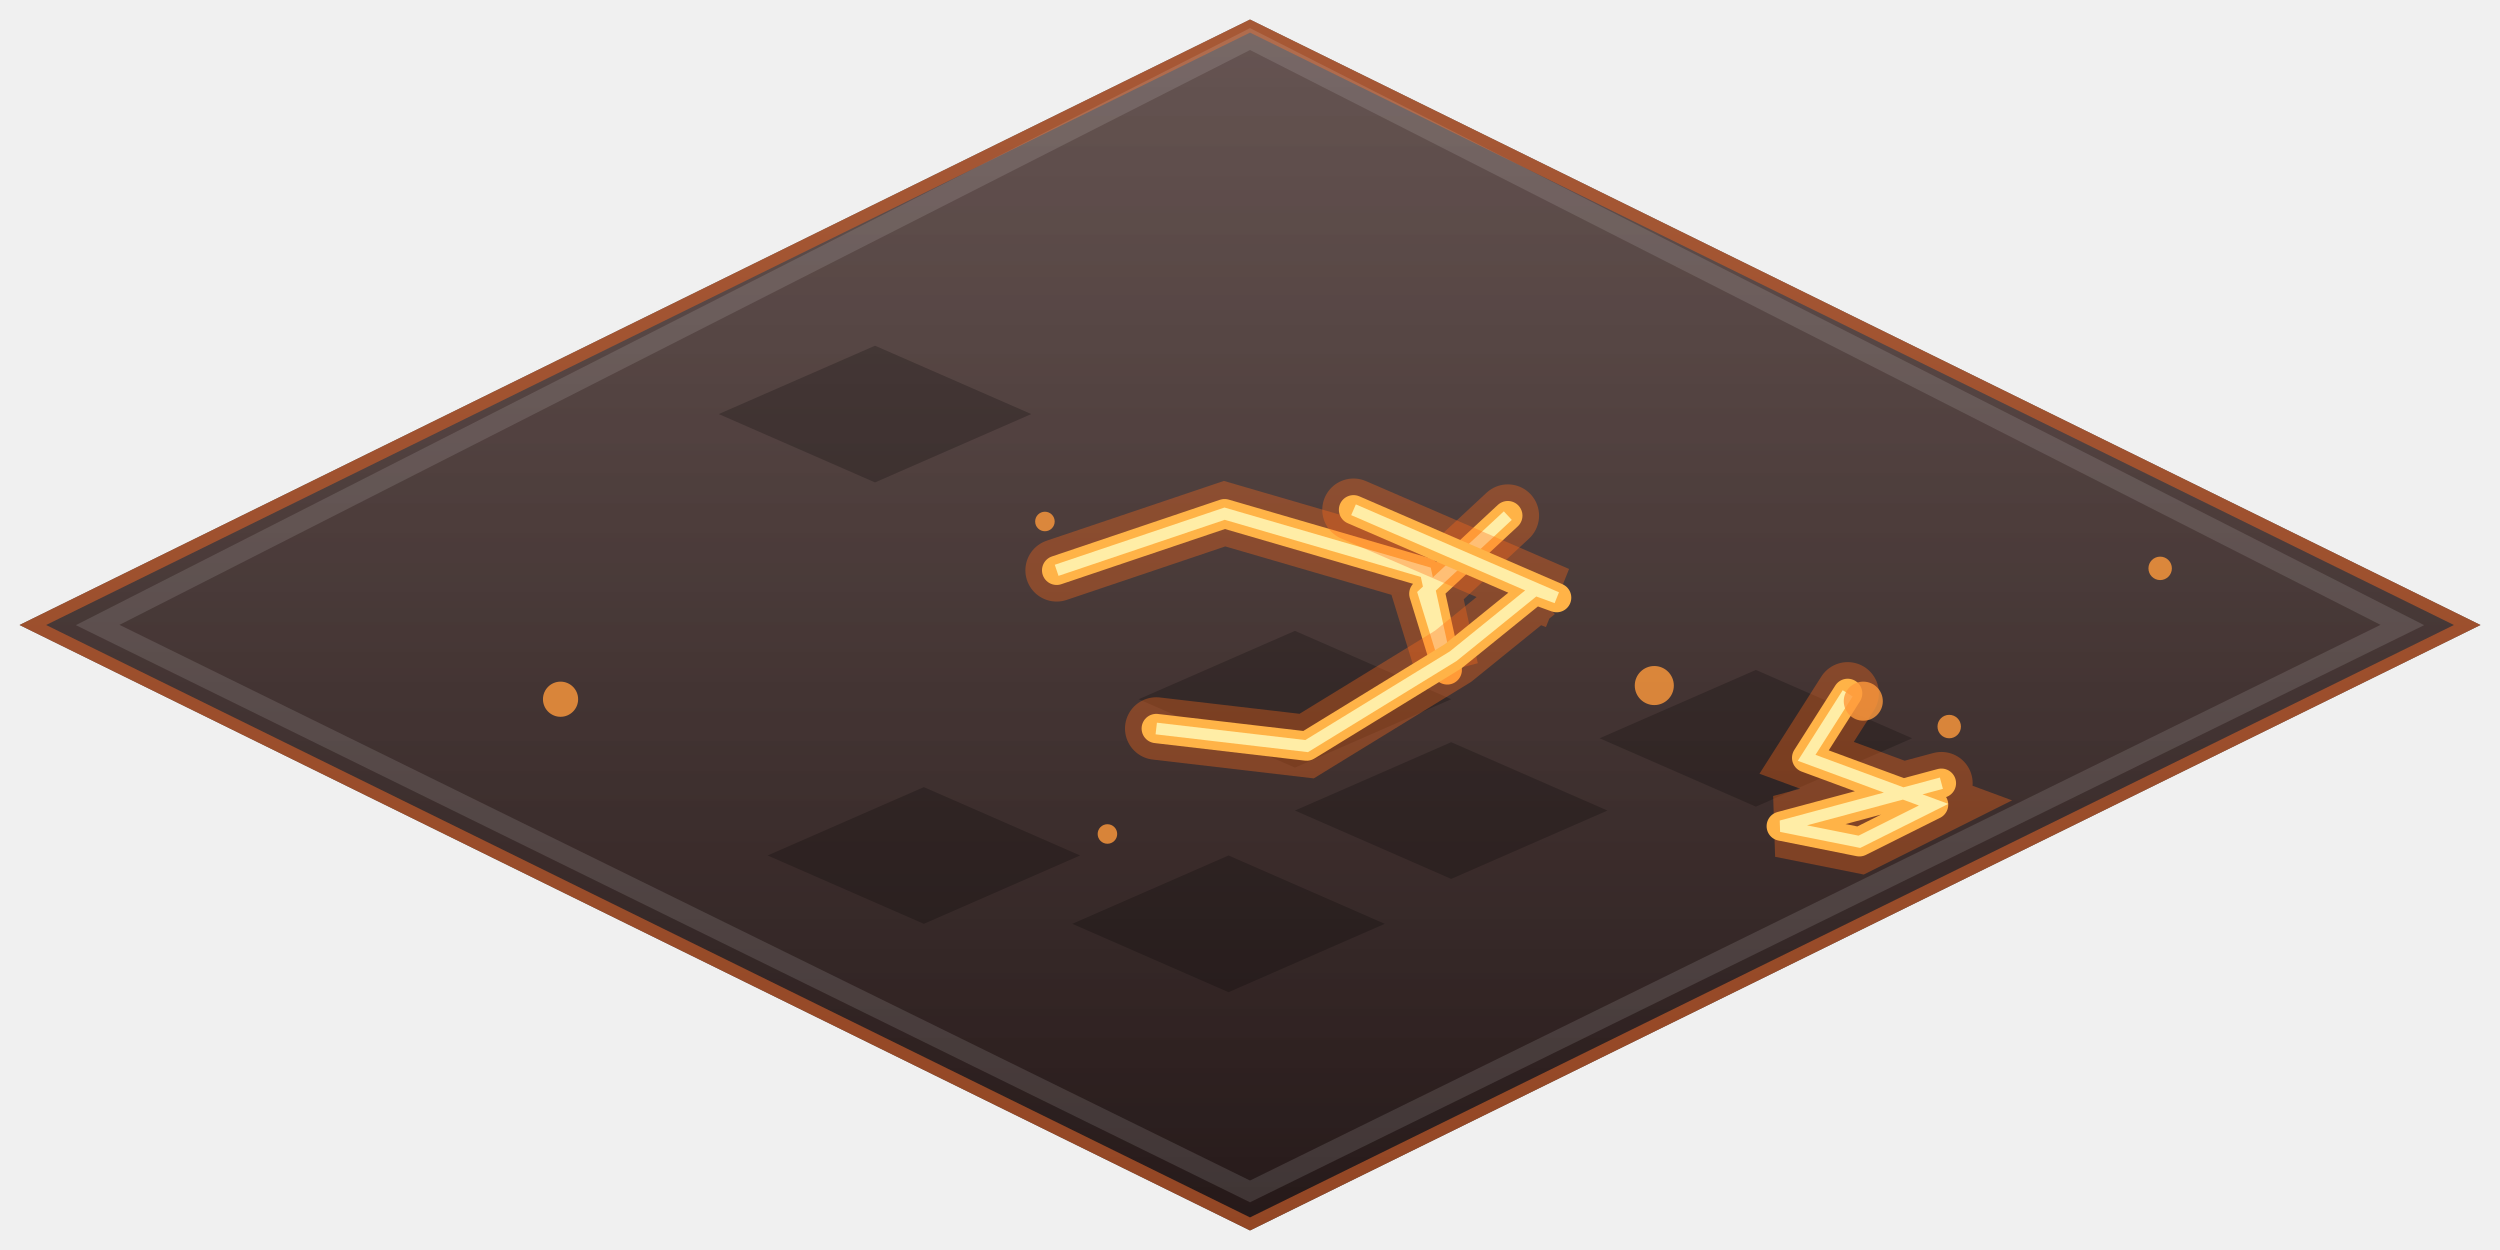
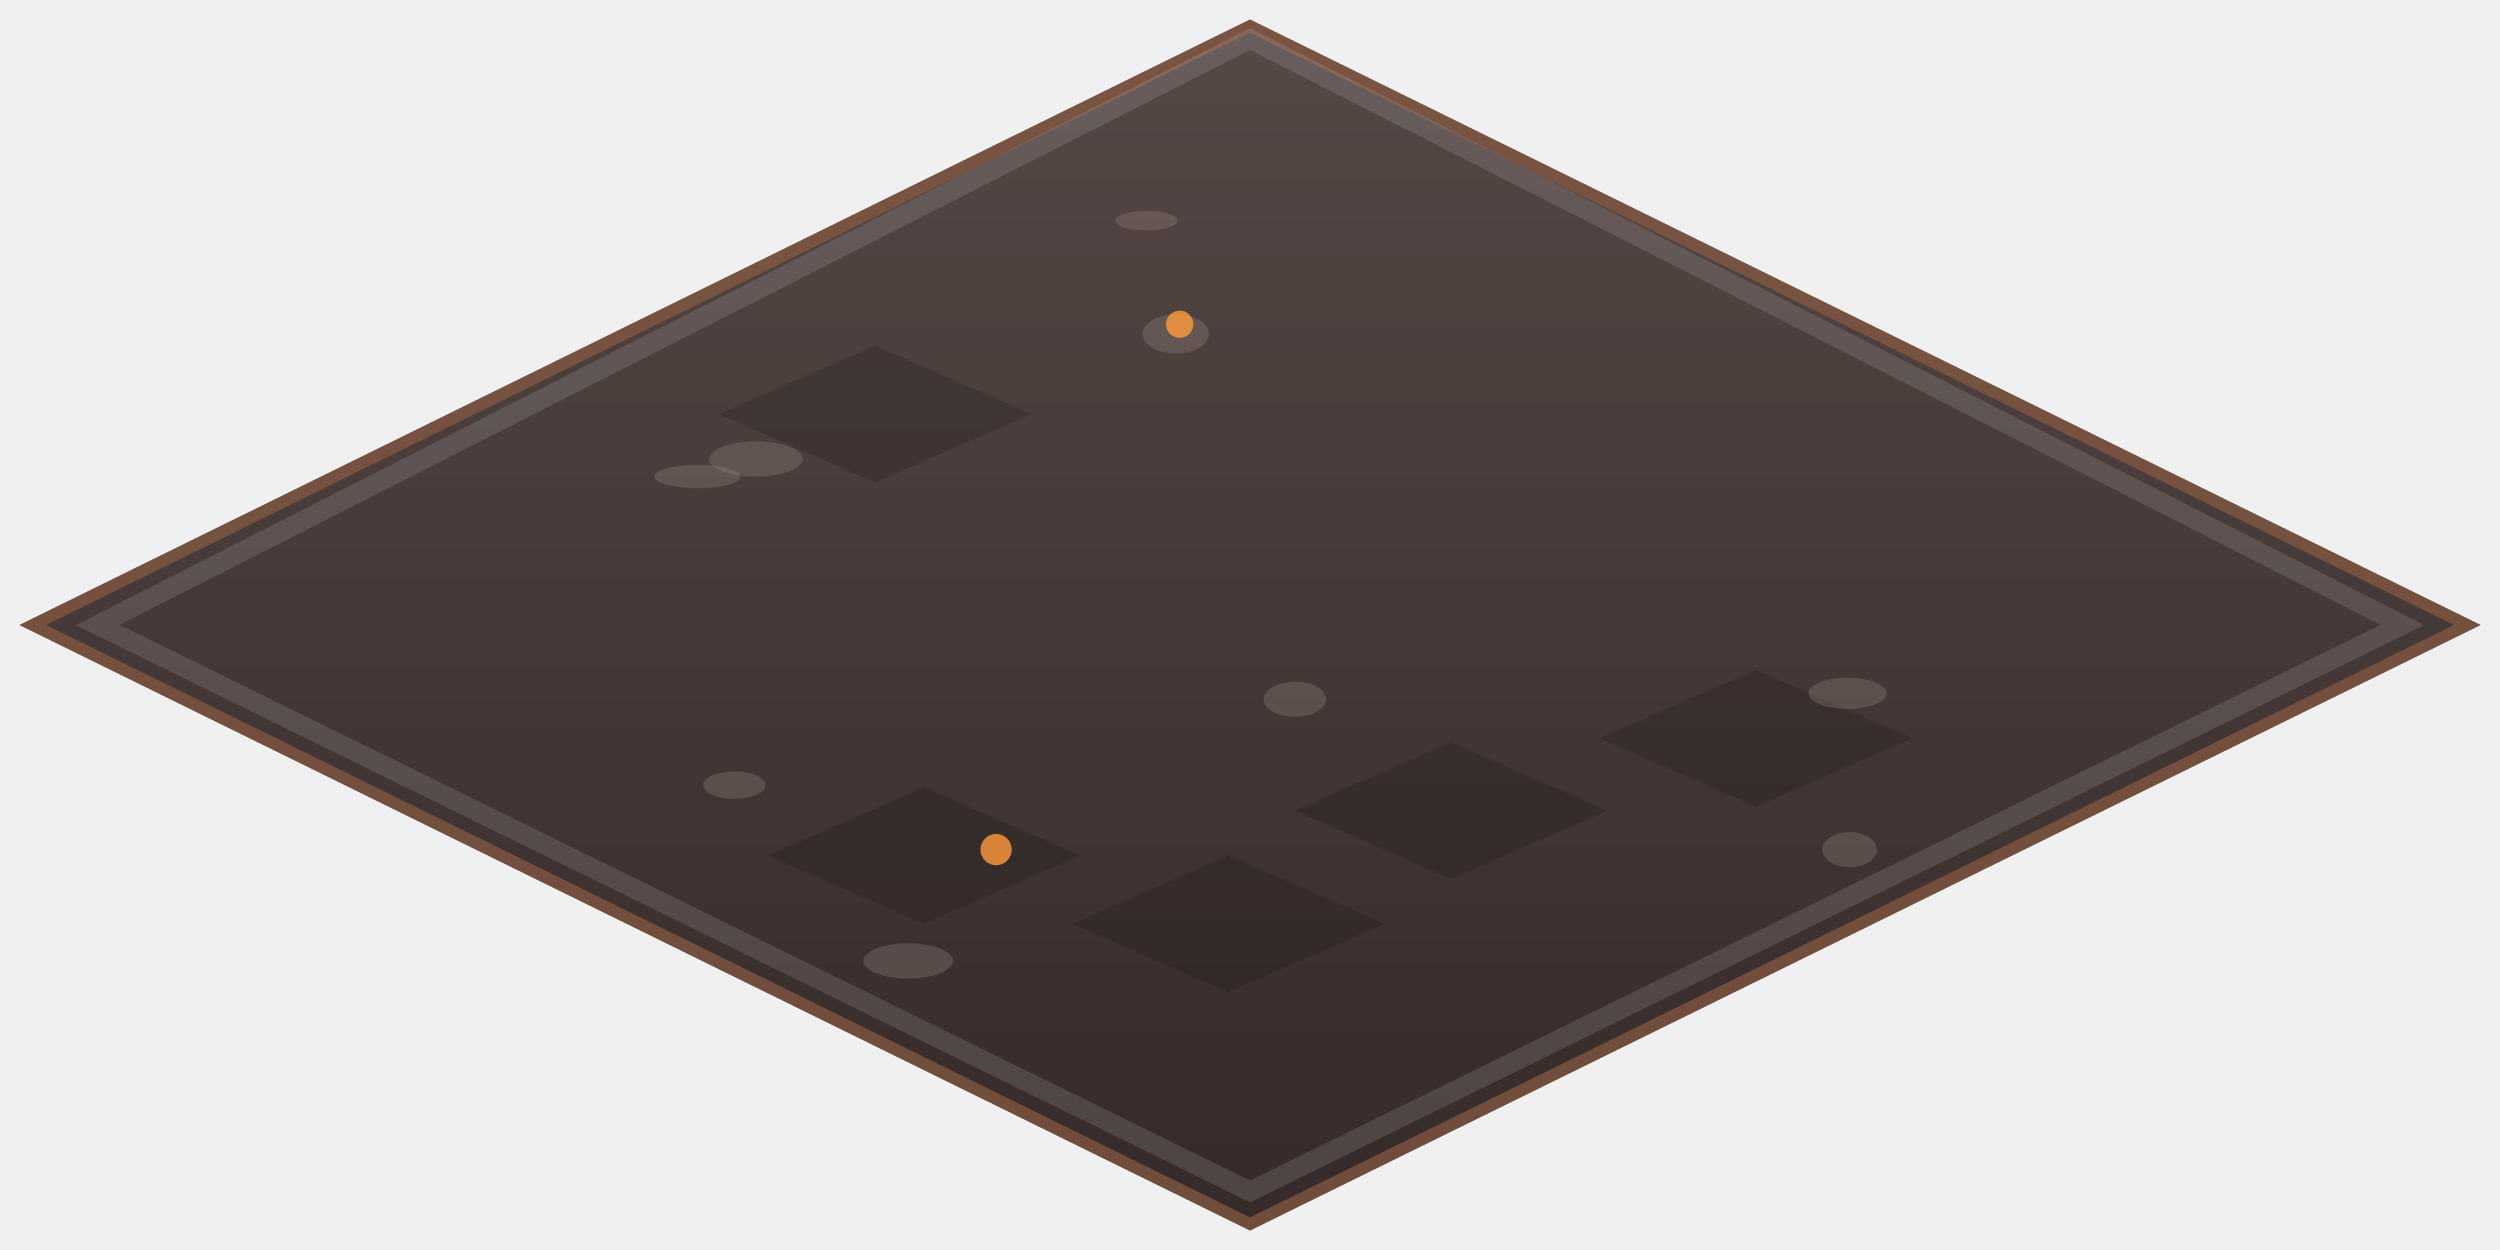
<svg xmlns="http://www.w3.org/2000/svg" width="128" height="64" viewBox="0 0 128 64">
  <defs>
    <clipPath id="d">
      <path d="M64 1 127 32 64 63 1 32Z" />
    </clipPath>
    <linearGradient id="g" x1="0" y1="0" x2="0" y2="1">
-       <stop stop-color="#4a3532" />
-       <stop offset="1" stop-color="#241818" />
+       <stop stop-color="#463835" />
+       <stop offset="1" stop-color="#352a29" />
    </linearGradient>
    <linearGradient id="lit" x1="0" y1="0" x2="0" y2="1">
-       <stop stop-color="#ffffff" stop-opacity=".16" />
+       <stop stop-color="#ffffff" stop-opacity=".08" />
      <stop offset="1" stop-color="#ffffff" stop-opacity="0" />
    </linearGradient>
    <radialGradient id="gl" cx="0.5" cy="0.5" r="0.5">
      <stop stop-color="#ff7a2a" stop-opacity=".35" />
      <stop offset="1" stop-color="#ff7a2a" stop-opacity="0" />
    </radialGradient>
  </defs>
  <g clip-path="url(#d)">
    <rect width="128" height="64" fill="url(#g)" />
    <path d="M0 32 64 1 128 32 64 63Z" fill="url(#lit)" />
-     <path d="M54.9 47.3 l8 -3.5 8 3.5 -8 3.5Z" fill="#000" opacity=".22" />
-     <path d="M66.3 41.5 l8 -3.5 8 3.5 -8 3.5Z" fill="#000" opacity=".22" />
-     <path d="M39.3 43.8 l8 -3.5 8 3.5 -8 3.5Z" fill="#000" opacity=".22" />
-     <path d="M36.8 21.2 l8 -3.5 8 3.5 -8 3.5Z" fill="#000" opacity=".22" />
-     <path d="M81.9 37.8 l8 -3.5 8 3.5 -8 3.5Z" fill="#000" opacity=".22" />
-     <path d="M58.3 35.8 l8 -3.5 8 3.5 -8 3.5Z" fill="#000" opacity=".22" />
-     <path d="M94.6 35.5 L92.5 38.8 L99.0 41.2 L95.2 43.1 L91.2 42.3 L99.4 40.1" stroke="#ff6a1a" stroke-width="3.2" fill="none" opacity=".35" stroke-linecap="round" />
-     <path d="M94.6 35.5 L92.5 38.8 L99.0 41.2 L95.2 43.1 L91.2 42.3 L99.4 40.1" stroke="#ffb347" stroke-width="1.5" fill="none" stroke-linecap="round" stroke-linejoin="round" />
-     <path d="M94.6 35.5 L92.5 38.8 L99.0 41.2 L95.2 43.1 L91.2 42.3 L99.4 40.1" stroke="#fff3b0" stroke-width=".6" fill="none" opacity=".9" />
-     <path d="M54.1 29.2 L62.7 26.3 L73.0 29.3 L74.1 34.3 L72.9 30.4 L77.2 26.4" stroke="#ff6a1a" stroke-width="3.2" fill="none" opacity=".35" stroke-linecap="round" />
-     <path d="M54.1 29.2 L62.7 26.3 L73.0 29.3 L74.1 34.3 L72.9 30.4 L77.2 26.4" stroke="#ffb347" stroke-width="1.5" fill="none" stroke-linecap="round" stroke-linejoin="round" />
-     <path d="M54.1 29.2 L62.7 26.3 L73.0 29.3 L74.1 34.3 L72.9 30.4 L77.2 26.4" stroke="#fff3b0" stroke-width=".6" fill="none" opacity=".9" />
-     <path d="M69.3 26.1 L79.7 30.6 L78.6 30.2 L74.4 33.6 L66.9 38.2 L59.2 37.3" stroke="#ff6a1a" stroke-width="3.2" fill="none" opacity=".35" stroke-linecap="round" />
-     <path d="M69.3 26.1 L79.7 30.6 L78.6 30.2 L74.4 33.6 L66.9 38.2 L59.2 37.3" stroke="#ffb347" stroke-width="1.5" fill="none" stroke-linecap="round" stroke-linejoin="round" />
-     <path d="M69.3 26.1 L79.7 30.6 L78.6 30.2 L74.4 33.6 L66.9 38.2 L59.2 37.3" stroke="#fff3b0" stroke-width=".6" fill="none" opacity=".9" />
-     <circle cx="99.8" cy="37.2" r="0.6" fill="#ff9a3c" opacity=".8" />
-     <circle cx="28.7" cy="35.8" r="0.9" fill="#ff9a3c" opacity=".8" />
-     <circle cx="56.7" cy="42.7" r="0.5" fill="#ff9a3c" opacity=".8" />
-     <circle cx="95.4" cy="35.9" r="1.0" fill="#ff9a3c" opacity=".8" />
-     <circle cx="53.5" cy="26.7" r="0.5" fill="#ff9a3c" opacity=".8" />
-     <circle cx="110.6" cy="29.1" r="0.6" fill="#ff9a3c" opacity=".8" />
-     <circle cx="84.7" cy="35.1" r="1.0" fill="#ff9a3c" opacity=".8" />
-     <path d="M64 1 127 32 64 63 1 32Z" fill="none" stroke="#c25a2a" stroke-opacity=".7" stroke-width="1.2" />
+     <path d="M54.9 47.3 l8 -3.5 8 3.5 -8 3.5Z" fill="#000" opacity=".15" />
+     <path d="M66.3 41.5 l8 -3.5 8 3.5 -8 3.5Z" fill="#000" opacity=".15" />
+     <path d="M39.3 43.8 l8 -3.5 8 3.5 -8 3.5Z" fill="#000" opacity=".15" />
+     <path d="M36.8 21.2 l8 -3.5 8 3.5 -8 3.5Z" fill="#000" opacity=".15" />
+     <path d="M81.9 37.8 l8 -3.5 8 3.5 -8 3.5Z" fill="#000" opacity=".15" />
+     <ellipse cx="66.3" cy="35.8" rx="1.6" ry="0.9" fill="#9a8a82" opacity=".30" />
+     <ellipse cx="58.7" cy="11.3" rx="1.6" ry="0.5" fill="#9a8a82" opacity=".30" />
+     <ellipse cx="94.6" cy="35.5" rx="2.0" ry="0.8" fill="#9a8a82" opacity=".30" />
+     <ellipse cx="46.5" cy="49.2" rx="2.3" ry="0.9" fill="#9a8a82" opacity=".30" />
+     <ellipse cx="94.7" cy="43.5" rx="1.4" ry="0.9" fill="#9a8a82" opacity=".30" />
+     <ellipse cx="37.6" cy="40.2" rx="1.6" ry="0.7" fill="#9a8a82" opacity=".30" />
+     <ellipse cx="35.7" cy="24.4" rx="2.2" ry="0.6" fill="#9a8a82" opacity=".30" />
+     <ellipse cx="38.7" cy="23.5" rx="2.4" ry="0.9" fill="#9a8a82" opacity=".30" />
+     <ellipse cx="60.2" cy="17.1" rx="1.7" ry="1.0" fill="#9a8a82" opacity=".30" />
+     <circle cx="51.0" cy="43.5" r="0.8" fill="#ff9a3c" opacity=".8" />
+     <circle cx="60.4" cy="16.6" r="0.7" fill="#ff9a3c" opacity=".8" />
+     <path d="M64 1 127 32 64 63 1 32Z" fill="none" stroke="#8a5a44" stroke-opacity=".7" stroke-width="1.2" />
    <path d="M64 2 123 32 64 61 5 32Z" fill="none" stroke="#ffffff" stroke-opacity=".12" />
  </g>
</svg>
